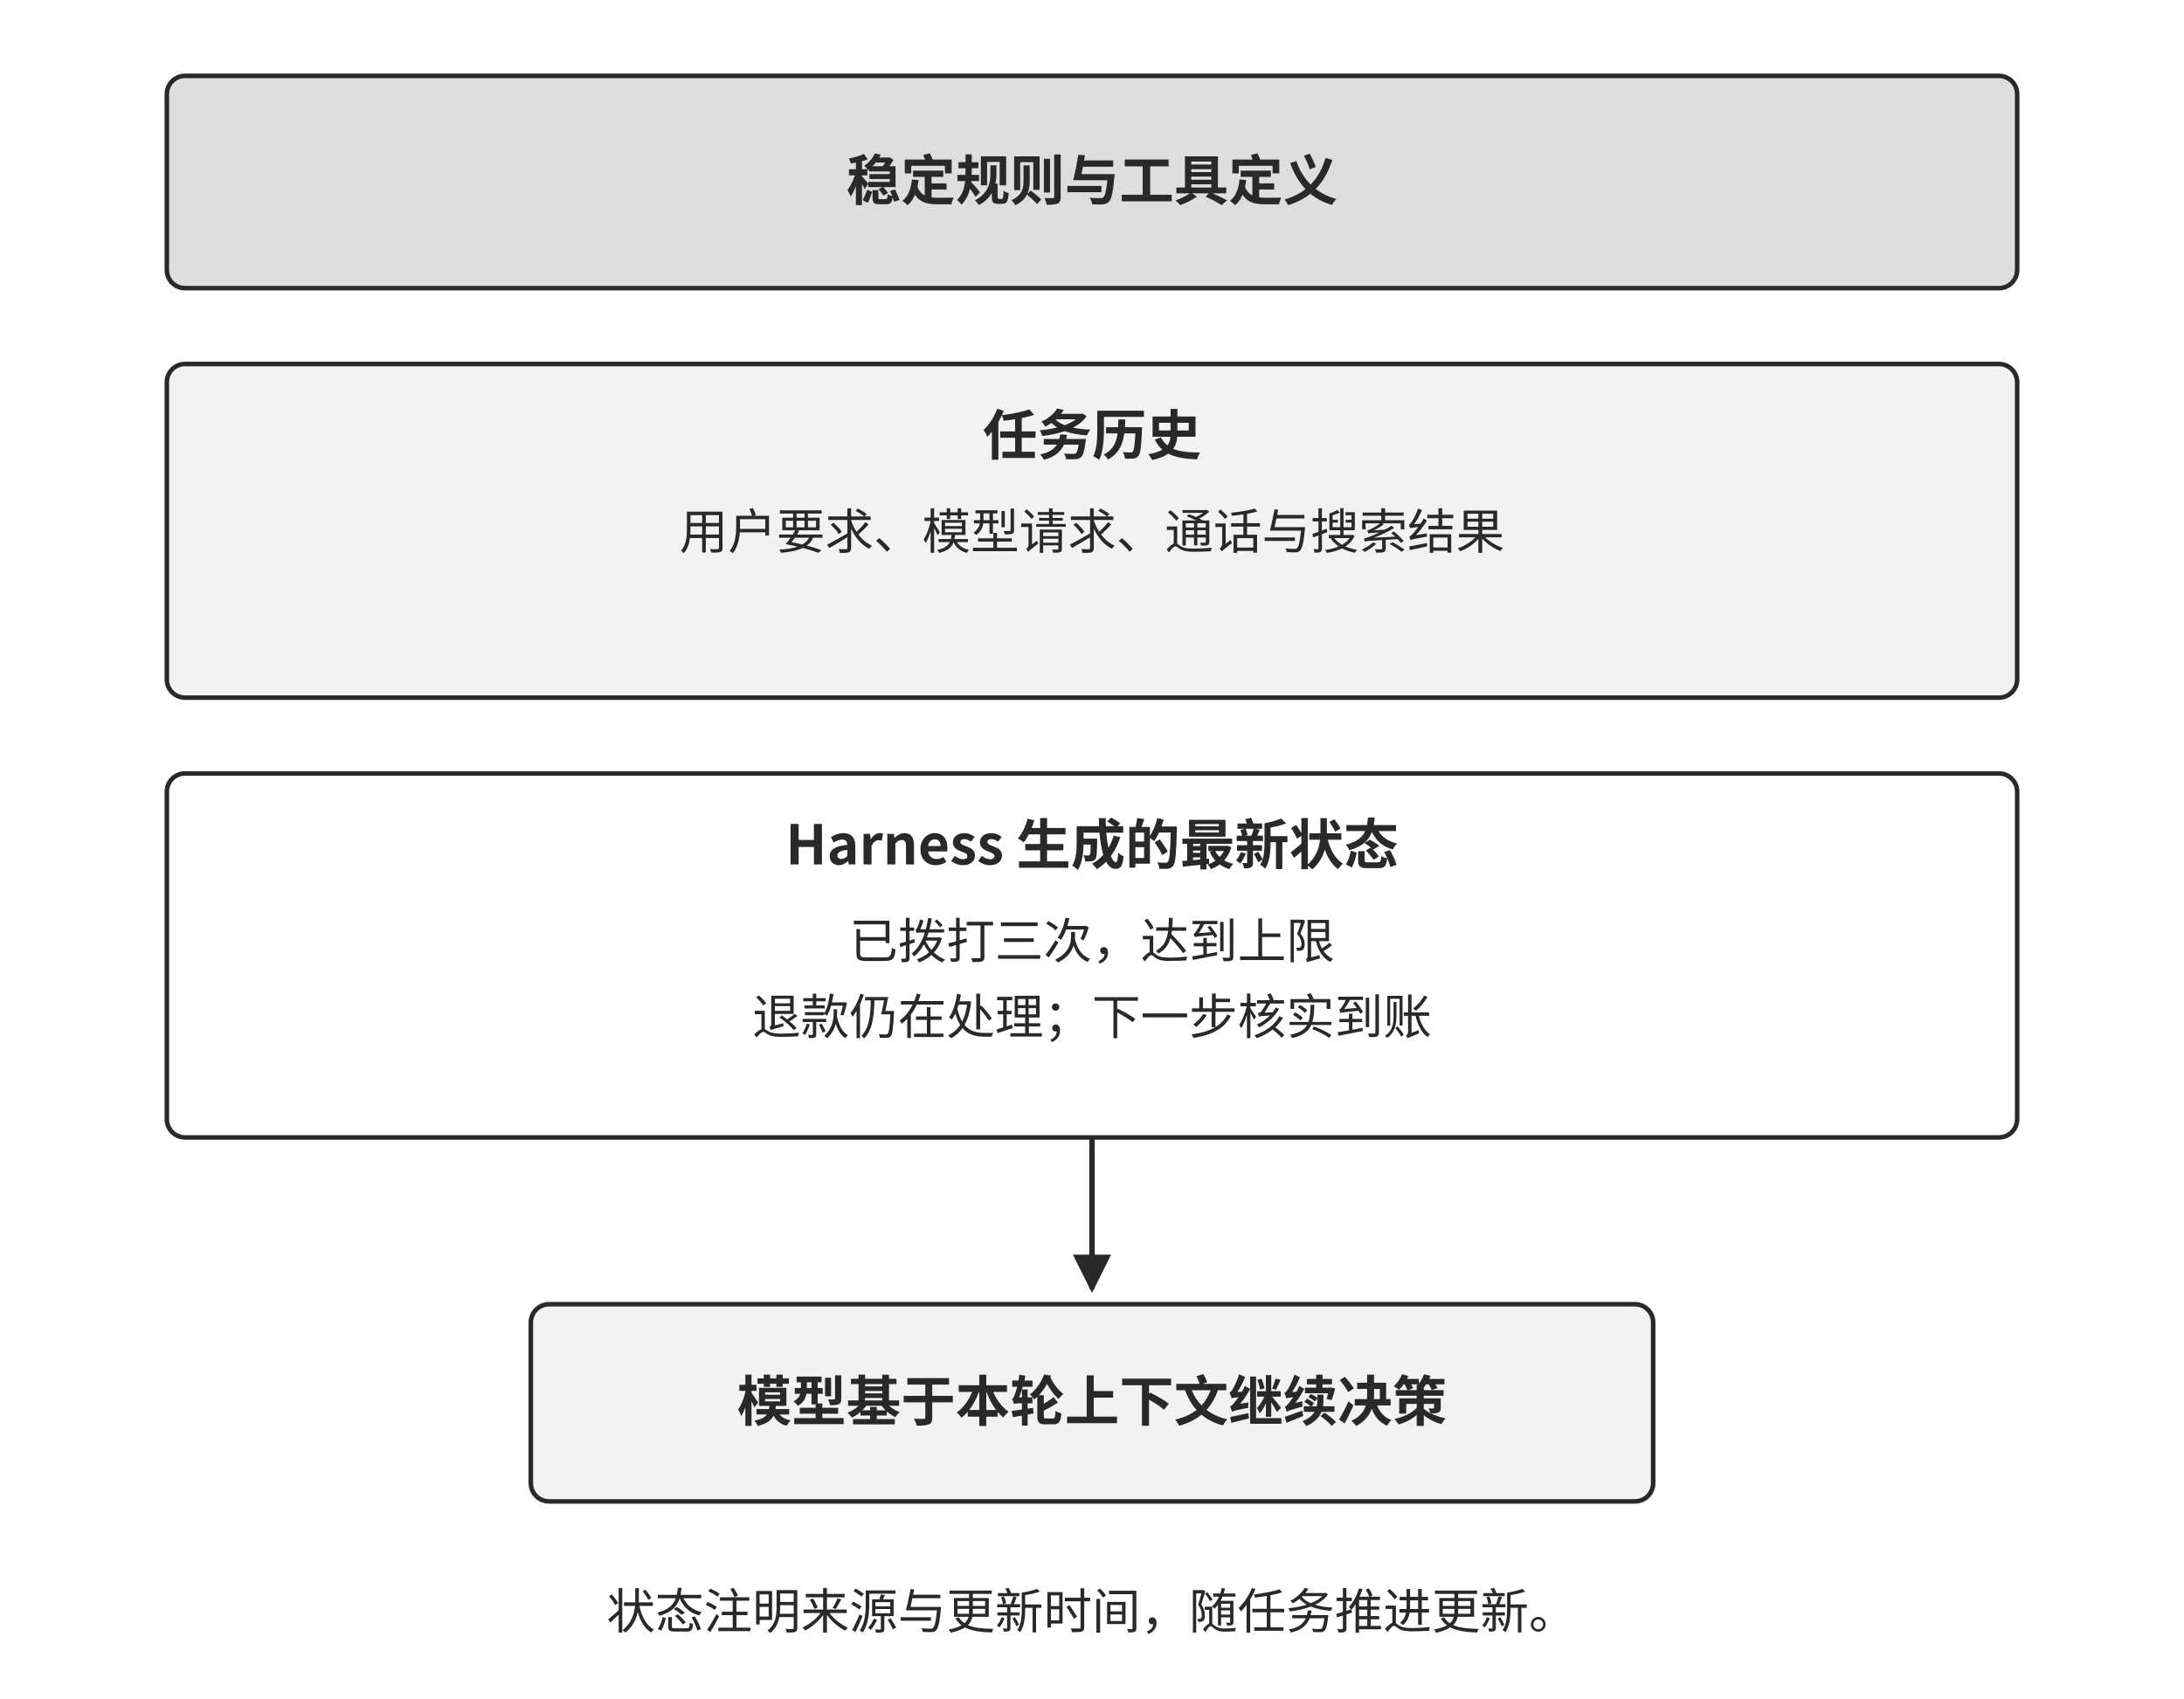
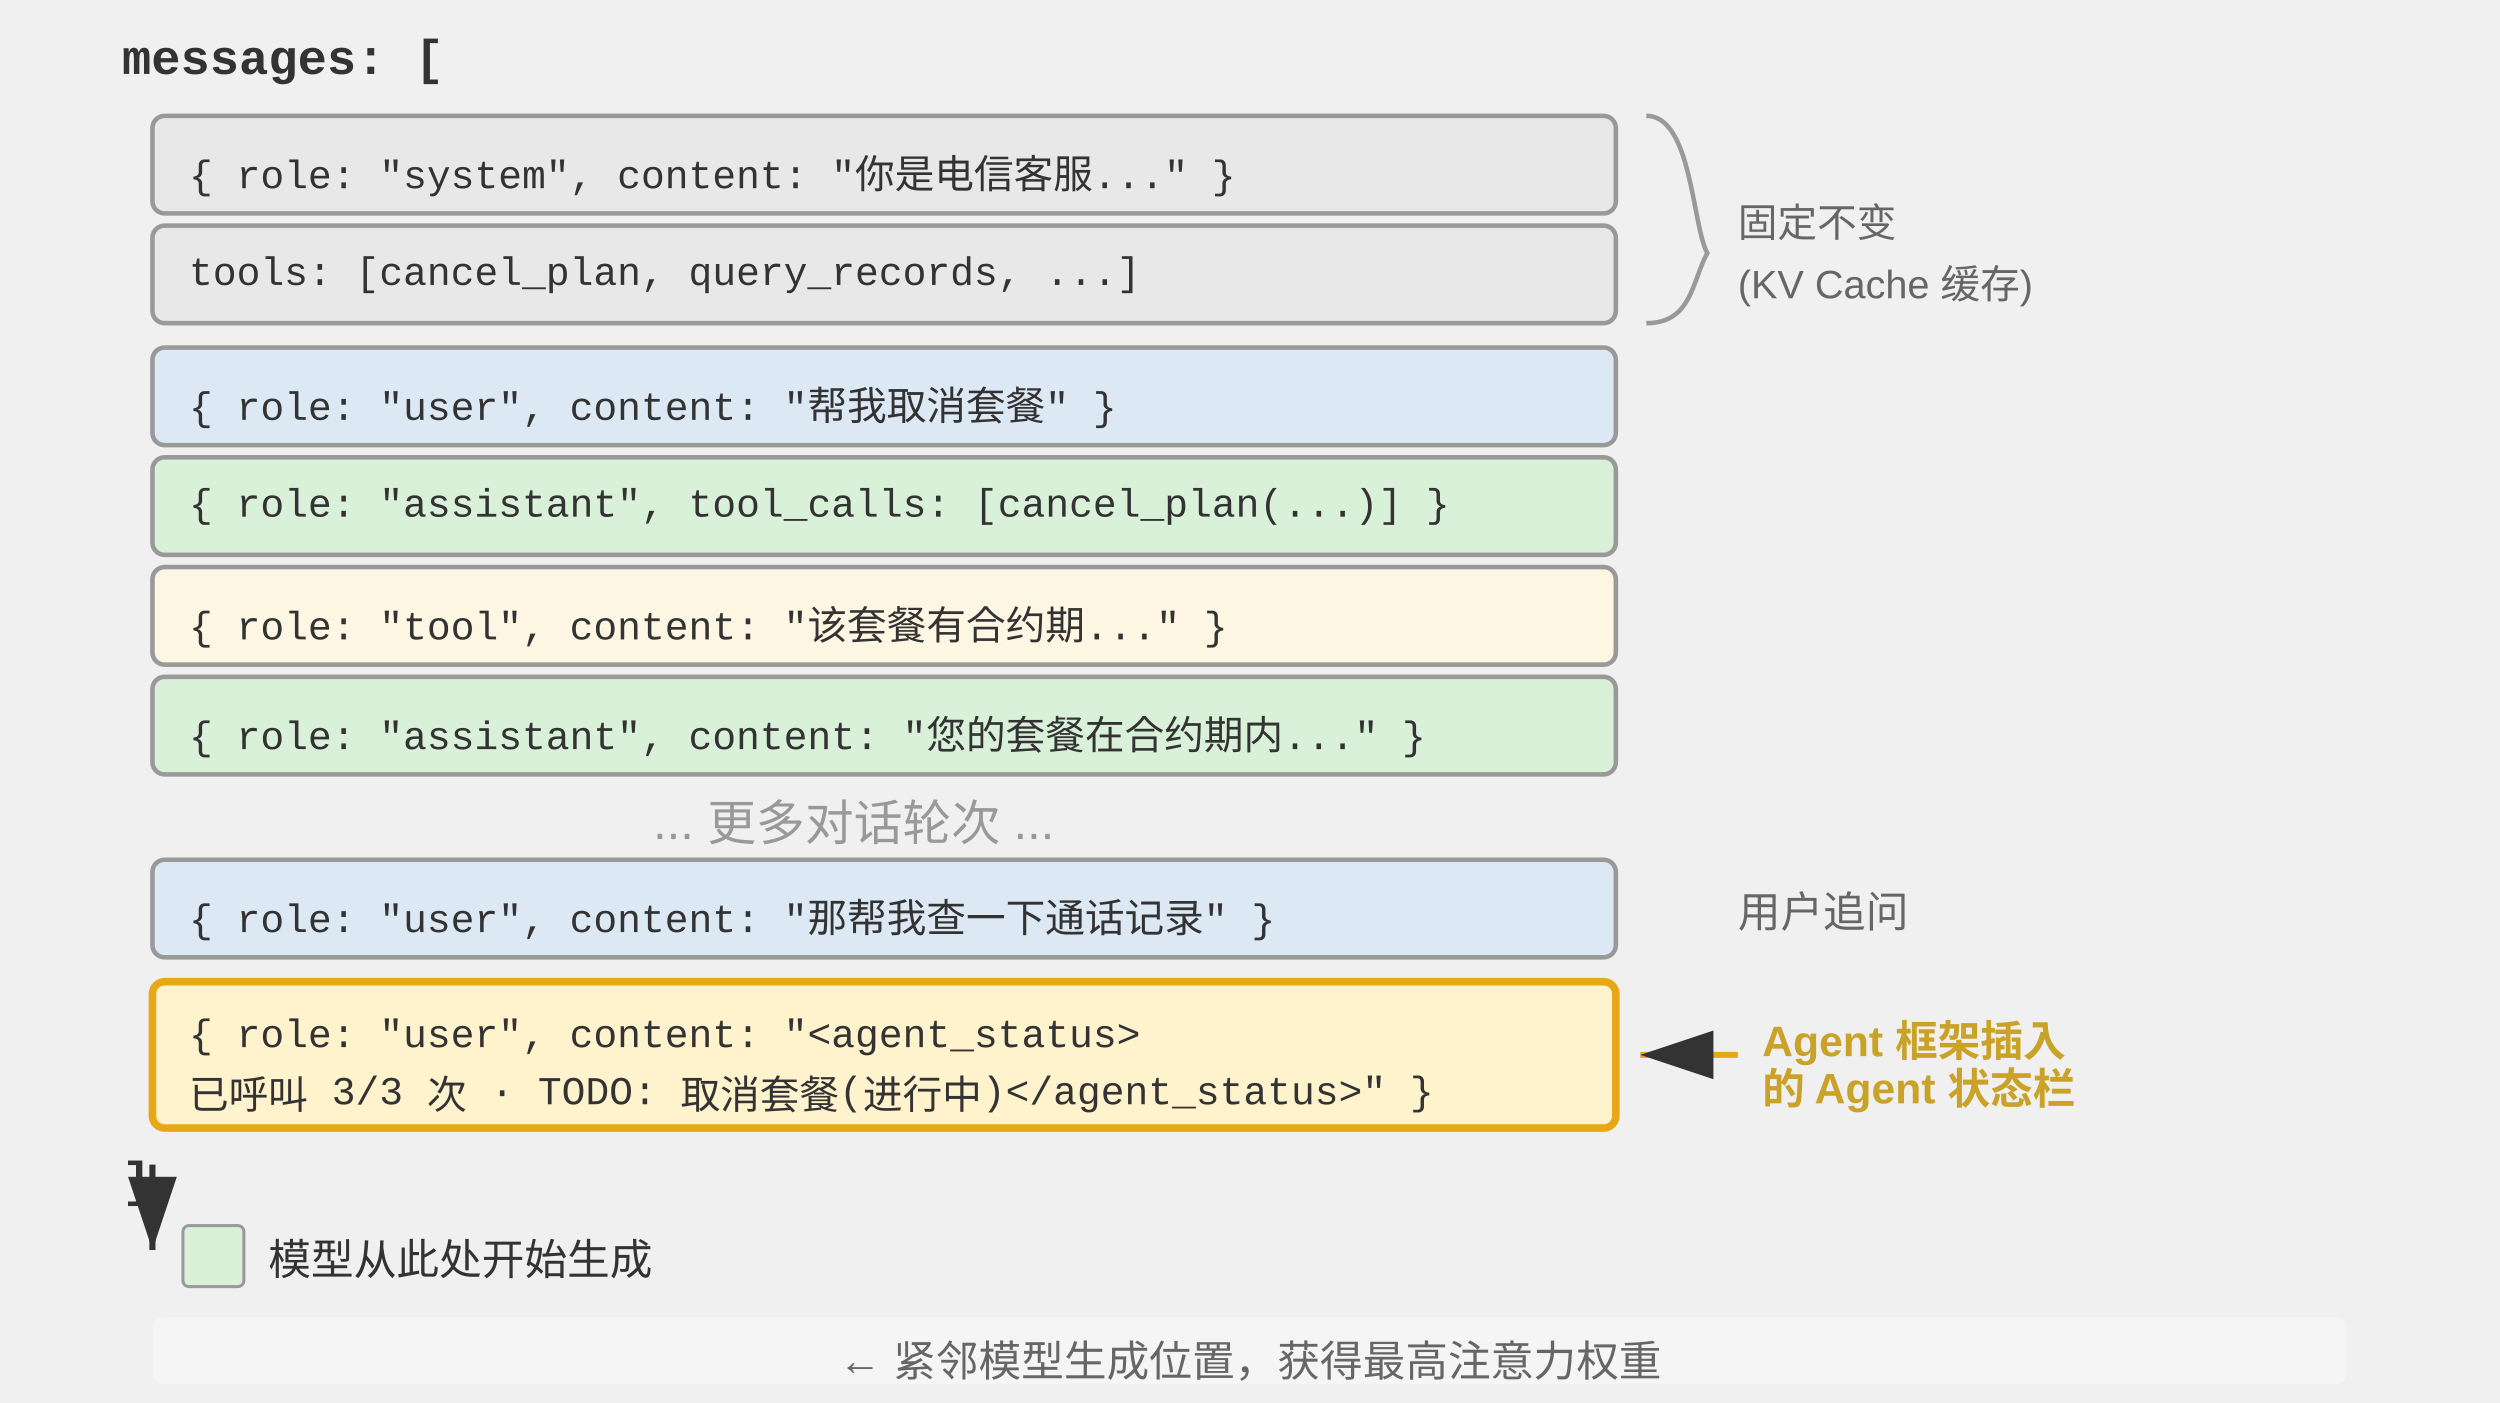
- <svg xmlns="http://www.w3.org/2000/svg" width="150mm" height="116.67mm" viewBox="0 0 720 560" role="img" aria-labelledby="title desc">
+ <svg xmlns="http://www.w3.org/2000/svg" viewBox="0 40 820 460" width="820" height="460" style="background:#ffffff">
  <defs>
-     <marker id="arrow" viewBox="0 0 10 10" refX="9" refY="5" markerWidth="7" markerHeight="7" orient="auto-start-reverse">
-       <path d="M0 0 L10 5 L0 10 Z" fill="#292929" />
+     <marker id="ah" markerWidth="12" markerHeight="8" refX="12" refY="4" orient="auto">
+       <polygon points="0 0, 12 4, 0 8" fill="#333333" />
+     </marker>
+     <marker id="ah-light" markerWidth="12" markerHeight="8" refX="12" refY="4" orient="auto">
+       <polygon points="0 0, 12 4, 0 8" fill="#999999" />
    </marker>
  </defs>
-   <rect width="720" height="560" fill="#ffffff" />
-   <rect x="55" y="25" width="610" height="70" rx="6" fill="#dedede" stroke="#292929" stroke-width="1.5" />
-   <text x="360.0" y="66.0" font-family="Noto Sans CJK SC,Source Han Sans CN,Microsoft YaHei,sans-serif" font-size="18" font-weight="700" text-anchor="middle" fill="#292929">稳定规则与工具定义</text>
-   <rect x="55" y="120" width="610" height="110" rx="6" fill="#f2f2f2" stroke="#292929" stroke-width="1.5" />
-   <text x="360.0" y="150" font-family="Noto Sans CJK SC,Source Han Sans CN,Microsoft YaHei,sans-serif" font-size="18" font-weight="700" text-anchor="middle" fill="#292929">任务历史</text>
-   <text x="360.0" y="181" font-family="Noto Sans CJK SC,Source Han Sans CN,Microsoft YaHei,sans-serif" font-size="16" font-weight="400" text-anchor="middle" fill="#292929">用户要求、模型请求、通话与搜索结果</text>
-   <rect x="55" y="255" width="610" height="120" rx="6" fill="#ffffff" stroke="#292929" stroke-width="1.5" />
-   <text x="360.0" y="285" font-family="Noto Sans CJK SC,Source Han Sans CN,Microsoft YaHei,sans-serif" font-size="18" font-weight="700" text-anchor="middle" fill="#292929">Harness 生成的最新状态</text>
-   <text x="360.0" y="316" font-family="Noto Sans CJK SC,Source Han Sans CN,Microsoft YaHei,sans-serif" font-size="16" font-weight="400" text-anchor="middle" fill="#292929">已拨打三次，达到上限</text>
-   <text x="360.0" y="341" font-family="Noto Sans CJK SC,Source Han Sans CN,Microsoft YaHei,sans-serif" font-size="16" font-weight="400" text-anchor="middle" fill="#292929">退款仍在处理；下一步核实到账</text>
-   <path d="M 360 375 L 360 425" fill="none" stroke="#292929" stroke-width="1.8" marker-end="url(#arrow)" />
-   <rect x="175" y="430" width="370" height="65" rx="6" fill="#f2f2f2" stroke="#292929" stroke-width="1.5" />
-   <text x="360.0" y="468.5" font-family="Noto Sans CJK SC,Source Han Sans CN,Microsoft YaHei,sans-serif" font-size="18" font-weight="700" text-anchor="middle" fill="#292929">模型基于本轮上下文继续决策</text>
-   <text x="360" y="537" font-family="Noto Sans CJK SC,Source Han Sans CN,Microsoft YaHei,sans-serif" font-size="16" font-weight="400" text-anchor="middle" fill="#292929">状态注明来源与更新时间，随任务推进更新。</text>
+   <text x="40" y="60" font-family="'Courier New', Courier, monospace" font-size="16" fill="#333333" text-anchor="start" dominant-baseline="central" font-weight="bold">messages: [</text>
+   <rect x="50" y="78" width="480" height="32" rx="4" fill="#e8e8e8" stroke="#999999" stroke-width="1.5" />
+   <text x="62" y="94" font-family="'Courier New', Courier, monospace" font-size="13" fill="#333333" text-anchor="start" dominant-baseline="central">{ role: "system", content: "你是电信客服..." }</text>
+   <rect x="50" y="114" width="480" height="32" rx="4" fill="#e8e8e8" stroke="#999999" stroke-width="1.5" />
+   <text x="62" y="130" font-family="'Courier New', Courier, monospace" font-size="13" fill="#333333" text-anchor="start" dominant-baseline="central">tools: [cancel_plan, query_records, ...]</text>
+   <path d="M 540,78 C 555,78 555,114 560,123 C 555,132 555,146 540,146" fill="none" stroke="#999999" stroke-width="1.5" />
+   <text x="570" y="112" font-family="Arial, 'Helvetica Neue', Helvetica, 'PingFang SC', 'Microsoft YaHei', sans-serif" font-size="13" fill="#666666" text-anchor="start" dominant-baseline="central">固定不变</text>
+   <text x="570" y="130" font-family="Arial, 'Helvetica Neue', Helvetica, 'PingFang SC', 'Microsoft YaHei', sans-serif" font-size="13" fill="#666666" text-anchor="start" dominant-baseline="central">(KV Cache 缓存)</text>
+   <rect x="50" y="154" width="480" height="32" rx="4" fill="#dce9f5" stroke="#999999" stroke-width="1.5" />
+   <text x="62" y="170" font-family="'Courier New', Courier, monospace" font-size="13" fill="#333333" text-anchor="start" dominant-baseline="central">{ role: "user", content: "帮我取消套餐" }</text>
+   <rect x="50" y="190" width="480" height="32" rx="4" fill="#d9f0d9" stroke="#999999" stroke-width="1.5" />
+   <text x="62" y="206" font-family="'Courier New', Courier, monospace" font-size="13" fill="#333333" text-anchor="start" dominant-baseline="central">{ role: "assistant", tool_calls: [cancel_plan(...)] }</text>
+   <rect x="50" y="226" width="480" height="32" rx="4" fill="#fdf6e3" stroke="#999999" stroke-width="1.5" />
+   <text x="62" y="242" font-family="'Courier New', Courier, monospace" font-size="13" fill="#333333" text-anchor="start" dominant-baseline="central">{ role: "tool", content: "该套餐有合约期..." }</text>
+   <rect x="50" y="262" width="480" height="32" rx="4" fill="#d9f0d9" stroke="#999999" stroke-width="1.5" />
+   <text x="62" y="278" font-family="'Courier New', Courier, monospace" font-size="13" fill="#333333" text-anchor="start" dominant-baseline="central">{ role: "assistant", content: "您的套餐在合约期内..." }</text>
+   <text x="280" y="306" font-family="Arial, 'Helvetica Neue', Helvetica, 'PingFang SC', 'Microsoft YaHei', sans-serif" font-size="16" fill="#999999" text-anchor="middle" dominant-baseline="central">... 更多对话轮次 ...</text>
+   <rect x="50" y="322" width="480" height="32" rx="4" fill="#dce9f5" stroke="#999999" stroke-width="1.5" />
+   <text x="62" y="338" font-family="'Courier New', Courier, monospace" font-size="13" fill="#333333" text-anchor="start" dominant-baseline="central">{ role: "user", content: "那帮我查一下通话记录" }</text>
+   <text x="570" y="338" font-family="Arial, 'Helvetica Neue', Helvetica, 'PingFang SC', 'Microsoft YaHei', sans-serif" font-size="14" fill="#666666" text-anchor="start" dominant-baseline="central">用户追问</text>
+   <rect x="50" y="362" width="480" height="48" rx="4" fill="#fff3cd" stroke="#e6a817" stroke-width="2.5" />
+   <text x="62" y="380" font-family="'Courier New', Courier, monospace" font-size="13" fill="#333333" text-anchor="start" dominant-baseline="central">{ role: "user", content: "&lt;agent_status&gt;</text>
+   <text x="62" y="398" font-family="'Courier New', Courier, monospace" font-size="13" fill="#333333" text-anchor="start" dominant-baseline="central">  已呼叫 3/3 次 · TODO: 取消套餐(进行中)&lt;/agent_status&gt;" }</text>
+   <line x1="570" y1="386" x2="538" y2="386" stroke="#e6a817" stroke-width="2" marker-end="url(#ah)" />
+   <text x="578" y="378" font-family="Arial, 'Helvetica Neue', Helvetica, 'PingFang SC', 'Microsoft YaHei', sans-serif" font-size="14" fill="#c9a227" text-anchor="start" dominant-baseline="central" font-weight="bold">Agent 框架插入</text>
+   <text x="578" y="396" font-family="Arial, 'Helvetica Neue', Helvetica, 'PingFang SC', 'Microsoft YaHei', sans-serif" font-size="14" fill="#c9a227" text-anchor="start" dominant-baseline="central" font-weight="bold">的 Agent 状态栏</text>
+   <text x="40" y="428" font-family="'Courier New', Courier, monospace" font-size="16" fill="#333333" text-anchor="start" dominant-baseline="central" font-weight="bold">]</text>
+   <line x1="50" y1="422" x2="50" y2="450" stroke="#333333" stroke-width="2" marker-end="url(#ah)" />
+   <rect x="60" y="442" width="20" height="20" rx="2" fill="#d9f0d9" stroke="#999999" stroke-width="1" />
+   <text x="88" y="452" font-family="Arial, 'Helvetica Neue', Helvetica, 'PingFang SC', 'Microsoft YaHei', sans-serif" font-size="14" fill="#333333" text-anchor="start" dominant-baseline="central">模型从此处开始生成</text>
+   <rect x="50" y="472" width="720" height="22" rx="4" fill="#f5f5f5" stroke="none" />
+   <text x="410" y="483" font-family="Arial, 'Helvetica Neue', Helvetica, 'PingFang SC', 'Microsoft YaHei', sans-serif" font-size="14" fill="#666666" text-anchor="middle" dominant-baseline="central">← 紧邻模型生成位置，获得最高注意力权重</text>
</svg>
